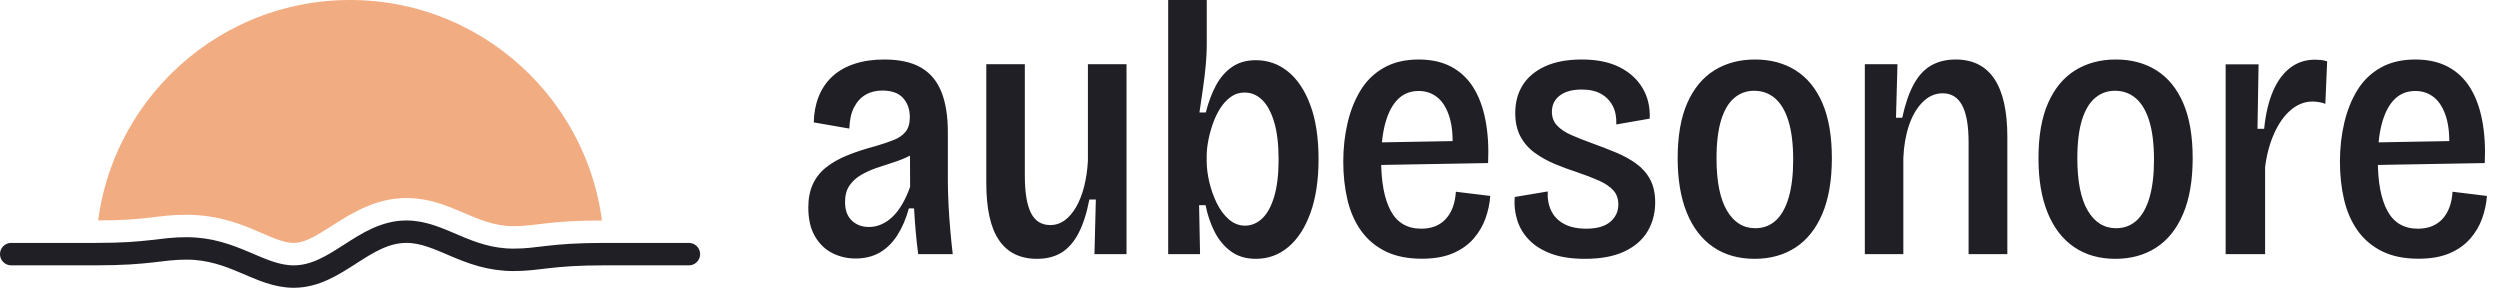
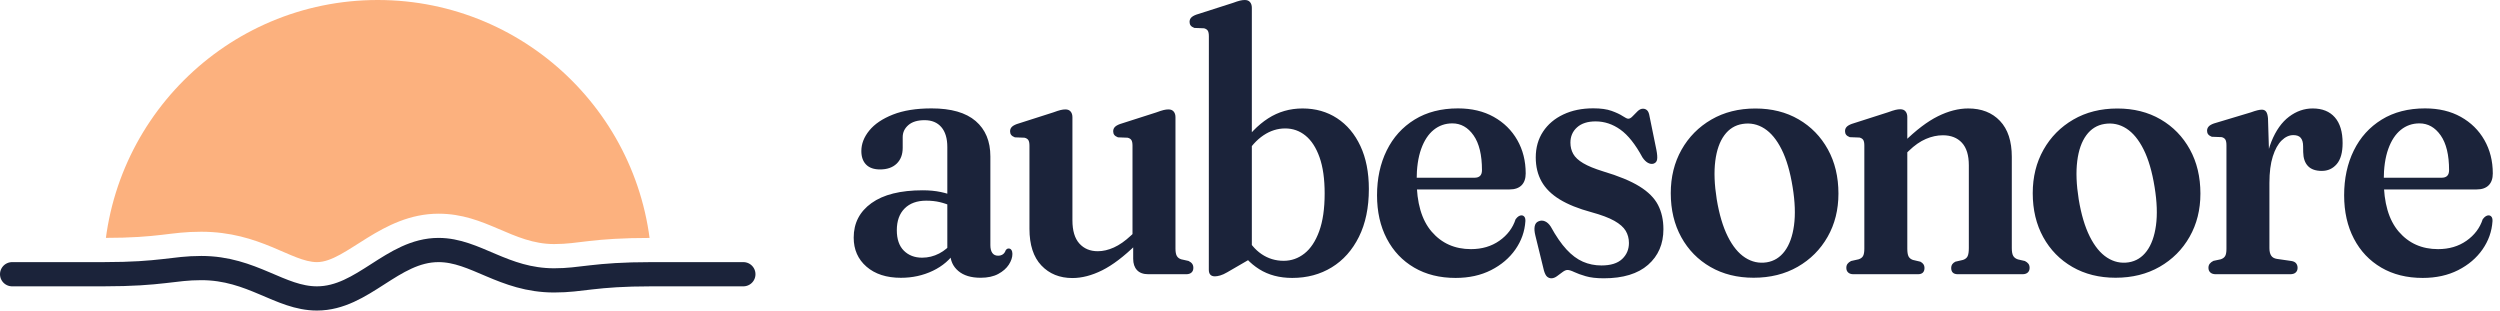
- <svg xmlns="http://www.w3.org/2000/svg" viewBox="-2197.03 -702.2 6908.03 795.2" role="img" aria-label="AubeSonore">
+ <svg xmlns="http://www.w3.org/2000/svg" viewBox="-4564.41 -1481.84 13509.41 1678.1" role="img" aria-label="AubeSonore">
  <clipPath id="l-sky">
-     <path d="M-2228.03 -93 L-1931.97 -93 C-1784.24 -93 -1764.2 -108.78 -1681.57 -108.78 C-1530.5 -108.78 -1450.51 -31 -1385.34 -31 C-1310.63 -31 -1220.35 -155 -1074.03 -155 C-952.69 -155 -884.62 -77.22 -778.08 -77.22 C-712.94 -77.22 -685.39 -93 -527.57 -93 L-231.5 -93 L-231.5 -1404.4 L-2228.03 -1404.4 Z" />
+     <path d="M-4629.83 -196.26 L-4005.05 -196.26 C-3693.29 -196.26 -3651.02 -229.55 -3476.65 -229.55 C-3157.83 -229.55 -2989.04 -65.42 -2851.51 -65.42 C-2693.84 -65.42 -2503.33 -327.09 -2194.56 -327.09 C-1938.5 -327.09 -1794.85 -162.96 -1570.01 -162.96 C-1432.56 -162.96 -1374.41 -196.26 -1041.37 -196.26 L-416.58 -196.26 L-416.58 -2963.68 L-4629.83 -2963.68 Z" />
  </clipPath>
  <g clip-path="url(#l-sky)">
-     <circle cx="-1229.77" cy="0" r="702.2" fill="#F2AC81" />
+     <circle cx="-2523.21" cy="0" r="1481.84" fill="#FCB17E" />
  </g>
-   <path d="M-2166.03 0 L-1931.97 0 C-1781.7 0 -1754.15 -15.78 -1681.52 -15.78 C-1551.23 -15.78 -1480.17 62 -1385.42 62 C-1267.12 62 -1192.41 -62 -1074.11 -62 C-979.36 -62 -908.3 15.78 -778.02 15.78 C-705.39 15.78 -677.84 0 -527.57 0 L-293.5 0" fill="none" stroke="#211F26" stroke-width="62" stroke-linecap="round" stroke-linejoin="round" />
-   <path d="M167 12.1Q132.4 12.1 102.75 -2.9Q73.1 -17.9 54.8 -49.25Q36.5 -80.6 36.5 -128.7Q36.5 -165.6 48.8 -192.75Q61.1 -219.9 85 -239.15Q108.9 -258.4 143.55 -272.6Q178.2 -286.8 222.8 -298.6Q251.9 -307.2 272.8 -315.5Q293.7 -323.8 305.35 -338.25Q317 -352.7 317 -378.8Q317 -410.4 298.5 -431.2Q280 -452 240.9 -452Q214.6 -452 194.65 -440.35Q174.7 -428.7 162.8 -405.45Q150.9 -382.2 149.9 -346.9L51.6 -364Q52.3 -403 65.15 -435.4Q78 -467.8 102.8 -490.8Q127.6 -513.8 164 -525.8Q200.4 -537.8 246 -537.8Q309.2 -537.8 347.6 -515.65Q386 -493.5 404.05 -448.85Q422.1 -404.2 422.1 -336.6V-203Q422.1 -174.4 423.9 -138.05Q425.7 -101.7 428.9 -65.55Q432.1 -29.4 435.6 0H340.1Q336 -31 333.25 -62.65Q330.5 -94.3 328.7 -126.4H314.4Q302.6 -83.5 282.5 -52.15Q262.4 -20.8 233.85 -4.35Q205.3 12.1 167 12.1ZM204.3 -75Q221.5 -75 237.85 -82Q254.2 -89 269 -103Q283.8 -117 296.15 -138.3Q308.5 -159.6 317.8 -185.8L317.4 -294.9L346.9 -296.5Q335 -280.9 315.1 -270.95Q295.2 -261 271.6 -253.5Q248 -246 224.55 -237.95Q201.1 -229.9 181.5 -218.3Q161.9 -206.7 149.95 -189Q138 -171.3 138 -143.7Q138 -110.6 156.65 -92.8Q175.3 -75 204.3 -75Z M668.5 13Q598.8 13 563.55 -38.3Q528.3 -89.6 528.3 -196.8V-524.8H634.8V-217.2Q634.8 -147.3 651.7 -113.8Q668.6 -80.3 705.2 -80.3Q727.1 -80.3 745.1 -93.55Q763.1 -106.8 776.7 -130.5Q790.3 -154.2 798.55 -186.45Q806.8 -218.7 809.1 -257.5V-524.8H915.8V-209.1V0H827.2L831 -150.9H813.1Q802.2 -94.2 783.05 -57.6Q763.9 -21 735.85 -4Q707.8 13 668.5 13Z M1273.1 13Q1232.1 13 1204 -7.8Q1175.9 -28.6 1158.9 -62.2Q1141.9 -95.8 1134.3 -135.1H1116.3L1119 0H1030.9V-263.6V-702.2H1137.5V-575.8Q1137.5 -553.2 1134.75 -522.85Q1132 -492.5 1127.2 -458.9Q1122.4 -425.3 1117.3 -391.5H1134.9Q1145.4 -433.3 1162.6 -465.6Q1179.8 -497.9 1206.95 -516.9Q1234.1 -535.9 1273.2 -535.9Q1322.8 -535.9 1361.7 -504.7Q1400.6 -473.5 1423.5 -412.45Q1446.4 -351.4 1446.4 -262.5Q1446.4 -175.8 1424.1 -114.05Q1401.8 -52.3 1362.9 -19.65Q1324 13 1273.1 13ZM1243.3 -78.7Q1269.2 -78.7 1290.25 -98.15Q1311.3 -117.6 1323.65 -158.4Q1336 -199.2 1336 -261.8Q1336 -324 1323.7 -365.05Q1311.4 -406.1 1290.4 -426.3Q1269.4 -446.5 1242 -446.5Q1220.5 -446.5 1203.6 -434.25Q1186.7 -422 1174.25 -402.15Q1161.8 -382.3 1153.65 -358.45Q1145.5 -334.6 1141.4 -312Q1137.3 -289.4 1137.3 -271.5V-257Q1137.3 -230 1144.55 -199.15Q1151.8 -168.3 1165.25 -140.8Q1178.7 -113.3 1198.6 -96Q1218.5 -78.7 1243.3 -78.7Z M1731.7 12.7Q1672.2 12.7 1630.65 -8.1Q1589.1 -28.9 1563.3 -65.5Q1537.5 -102.1 1526.1 -150.85Q1514.7 -199.6 1514.7 -255.2Q1514.7 -311.9 1526.65 -362.8Q1538.6 -413.7 1562.9 -453.2Q1587.2 -492.7 1627.25 -515.25Q1667.3 -537.8 1723 -537.8Q1775.3 -537.8 1812.95 -517.85Q1850.6 -497.9 1874.05 -460.5Q1897.5 -423.1 1907.7 -369.95Q1917.9 -316.8 1914.9 -251.6L1589.9 -245.9V-308.3L1842.1 -312.8L1816 -283.5Q1819.7 -340.8 1808.45 -377.75Q1797.2 -414.7 1775.2 -432.75Q1753.2 -450.8 1722.9 -450.8Q1689.3 -450.8 1666.5 -428.8Q1643.7 -406.8 1631.55 -364.35Q1619.4 -321.9 1619.4 -259.4Q1619.4 -168.4 1646 -119.35Q1672.6 -70.3 1730.1 -70.3Q1752.4 -70.3 1769.45 -77.35Q1786.5 -84.4 1798.6 -97.85Q1810.7 -111.3 1817.6 -130.25Q1824.5 -149.2 1825.8 -172.4L1920.9 -160.8Q1918.6 -129.4 1907.75 -98.85Q1896.9 -68.3 1874.9 -42.9Q1852.9 -17.5 1817.8 -2.4Q1782.7 12.7 1731.7 12.7Z M2182.5 13Q2127.6 13 2089.65 -1Q2051.7 -15 2028.3 -39.1Q2004.9 -63.2 1995.25 -94.35Q1985.6 -125.5 1988.5 -157.9L2079.7 -173.2Q2078.1 -143 2089.35 -119.75Q2100.6 -96.5 2124.9 -83.4Q2149.2 -70.3 2186 -70.3Q2230.4 -70.3 2252.6 -89.4Q2274.8 -108.5 2274.8 -136.9Q2274.8 -160.8 2260.95 -176.15Q2247.1 -191.5 2221.65 -202.9Q2196.2 -214.3 2161.2 -226.2Q2130 -236.3 2099.65 -248.95Q2069.3 -261.6 2044.1 -279.8Q2018.9 -298 2004.4 -324.85Q1989.9 -351.7 1989.9 -390.1Q1989.9 -434.3 2010.75 -467.3Q2031.6 -500.3 2072.8 -519.05Q2114 -537.8 2173.6 -537.8Q2235.4 -537.8 2277.15 -517.1Q2318.9 -496.4 2341.2 -459.75Q2363.5 -423.1 2361.5 -374.4L2269.1 -358.3Q2270.4 -387.7 2259.6 -409Q2248.8 -430.3 2227.5 -442.55Q2206.2 -454.8 2173.6 -454.8Q2134.7 -454.8 2112.95 -438.15Q2091.2 -421.5 2091.2 -393.2Q2091.2 -370.7 2105.4 -355.45Q2119.6 -340.2 2145 -329Q2170.4 -317.8 2204 -305.7Q2237.9 -293.5 2269.2 -280.4Q2300.5 -267.3 2324.75 -249.6Q2349 -231.9 2362.8 -206.1Q2376.6 -180.3 2376.6 -142.5Q2376.6 -98.5 2355.7 -63.15Q2334.8 -27.8 2291.7 -7.4Q2248.6 13 2182.5 13Z M2651.3 13Q2584.7 13 2537 -19.6Q2489.3 -52.2 2464 -114.35Q2438.7 -176.5 2438.7 -265Q2438.7 -357.5 2465.4 -417.8Q2492.1 -478.1 2540.25 -507.95Q2588.4 -537.8 2652.6 -537.8Q2717.2 -537.8 2765 -507.6Q2812.8 -477.4 2838.8 -417Q2864.8 -356.6 2864.8 -265.4Q2864.8 -173.1 2838.35 -111.1Q2811.9 -49.1 2763.95 -18.05Q2716 13 2651.3 13ZM2653.2 -71.6Q2686.5 -71.6 2709.85 -92.95Q2733.2 -114.3 2745.55 -156.65Q2757.9 -199 2757.9 -260.6Q2757.9 -325.3 2744.95 -367.5Q2732 -409.7 2707.8 -430.55Q2683.6 -451.4 2649.7 -451.4Q2619 -451.4 2595.45 -431.85Q2571.9 -412.3 2559 -371Q2546.1 -329.7 2546.1 -264.3Q2546.1 -169.4 2574.75 -120.5Q2603.4 -71.6 2653.2 -71.6Z M2955.9 0V-339.1V-524.8H3046.1L3042 -376.8H3059.3Q3071.2 -432.5 3090.6 -468.5Q3110 -504.5 3138.9 -521.15Q3167.8 -537.8 3206.7 -537.8Q3278 -537.8 3313.85 -484.15Q3349.7 -430.5 3349.7 -323.8V0H3242.6V-309.1Q3242.6 -378.3 3224.7 -411.35Q3206.8 -444.4 3171.2 -444.4Q3139.7 -444.4 3115.45 -419.9Q3091.2 -395.4 3077.75 -355.25Q3064.3 -315.1 3062.3 -265.4V0Z M3648.3 13Q3581.7 13 3534 -19.6Q3486.3 -52.2 3461 -114.35Q3435.7 -176.5 3435.7 -265Q3435.7 -357.5 3462.4 -417.8Q3489.1 -478.1 3537.25 -507.95Q3585.4 -537.8 3649.6 -537.8Q3714.2 -537.8 3762 -507.6Q3809.8 -477.4 3835.8 -417Q3861.8 -356.6 3861.8 -265.4Q3861.8 -173.1 3835.35 -111.1Q3808.9 -49.1 3760.95 -18.05Q3713 13 3648.3 13ZM3650.2 -71.6Q3683.5 -71.6 3706.85 -92.95Q3730.2 -114.3 3742.55 -156.65Q3754.9 -199 3754.9 -260.6Q3754.9 -325.3 3741.95 -367.5Q3729 -409.7 3704.8 -430.55Q3680.6 -451.4 3646.7 -451.4Q3616 -451.4 3592.45 -431.85Q3568.9 -412.3 3556 -371Q3543.1 -329.7 3543.1 -264.3Q3543.1 -169.4 3571.75 -120.5Q3600.4 -71.6 3650.2 -71.6Z M3952.9 0V-300.7V-524.5H4043.9L4040.9 -346.3H4059.3Q4065.4 -407.8 4083.75 -450.25Q4102.1 -492.7 4131.5 -515Q4160.9 -537.3 4199.3 -537.3Q4206.6 -537.3 4215.4 -536.5Q4224.2 -535.7 4233.4 -532.7L4228.4 -415.3Q4220.6 -418.5 4210.75 -420.05Q4200.9 -421.6 4192.8 -421.6Q4160.8 -421.6 4133.45 -398.65Q4106.1 -375.7 4087.3 -334.2Q4068.5 -292.7 4061.9 -240V0Z M4485.7 12.7Q4426.2 12.7 4384.65 -8.1Q4343.1 -28.9 4317.3 -65.5Q4291.5 -102.1 4280.1 -150.85Q4268.7 -199.6 4268.7 -255.2Q4268.7 -311.9 4280.65 -362.8Q4292.6 -413.7 4316.9 -453.2Q4341.2 -492.7 4381.25 -515.25Q4421.3 -537.8 4477 -537.8Q4529.3 -537.8 4566.95 -517.85Q4604.6 -497.9 4628.05 -460.5Q4651.5 -423.1 4661.7 -369.95Q4671.9 -316.8 4668.9 -251.6L4343.9 -245.9V-308.3L4596.1 -312.8L4570 -283.5Q4573.7 -340.8 4562.45 -377.75Q4551.2 -414.7 4529.2 -432.75Q4507.2 -450.8 4476.9 -450.8Q4443.3 -450.8 4420.5 -428.8Q4397.7 -406.8 4385.55 -364.35Q4373.4 -321.9 4373.4 -259.4Q4373.4 -168.4 4400 -119.35Q4426.6 -70.3 4484.1 -70.3Q4506.4 -70.3 4523.45 -77.35Q4540.5 -84.4 4552.6 -97.85Q4564.7 -111.3 4571.6 -130.25Q4578.5 -149.2 4579.8 -172.4L4674.9 -160.8Q4672.6 -129.4 4661.75 -98.85Q4650.9 -68.3 4628.9 -42.9Q4606.9 -17.5 4571.8 -2.4Q4536.7 12.7 4485.7 12.7Z" fill="#211F26" />
+   <path d="M-4498.99 0 L-4005.05 0 C-3687.93 0 -3629.79 -33.3 -3476.52 -33.3 C-3201.59 -33.3 -3051.63 130.84 -2851.68 130.84 C-2602.04 130.84 -2444.37 -130.84 -2194.73 -130.84 C-1994.78 -130.84 -1844.82 33.3 -1569.89 33.3 C-1416.62 33.3 -1358.48 0 -1041.37 0 L-547.42 0" fill="none" stroke="#1B233A" stroke-width="130.84" stroke-linecap="round" stroke-linejoin="round" />
+   <path d="M570.65 -113.49V-132.72L554.68 -132.22V-687.31Q554.68 -757.31 522.43 -794.87Q490.18 -832.43 431.96 -832.43Q374.49 -832.43 344.02 -805.76Q313.56 -779.09 313.56 -741.06V-682.95Q313.56 -628.85 281.01 -597.54Q248.46 -566.23 191.26 -566.23Q141.59 -566.23 115.84 -592.47Q90.1 -618.72 90.1 -665.65Q90.1 -723.83 133.09 -776.57Q176.08 -829.3 260.72 -862.71Q345.36 -896.11 469.5 -896.11Q628.31 -896.11 707.82 -827.78Q787.32 -759.46 787.32 -636.45V-156.9Q787.32 -129.82 797.8 -114.95Q808.27 -100.09 829.12 -100.09Q843.69 -100.09 854.36 -107.23Q865.02 -114.38 870.14 -129.36Q873.1 -133.69 876.94 -136.36Q880.78 -139.03 885.94 -139.03Q895.79 -139.03 901.1 -130.85Q906.41 -122.67 906.41 -109.9Q906.41 -81.82 887.22 -51.96Q868.03 -22.1 829.84 -1.49Q791.65 19.12 734.46 19.12Q657.22 19.12 613.94 -17.62Q570.65 -54.36 570.65 -113.49ZM48.73 -197.78Q48.73 -315.26 144.98 -384.39Q241.22 -453.52 421.98 -453.52Q475.21 -453.52 519.28 -444.25Q563.36 -434.99 596.8 -419.81L580.63 -366.59Q548.32 -381.43 514.78 -389.44Q481.25 -397.45 440.59 -397.45Q366.07 -397.45 323.92 -355.32Q281.77 -313.18 281.77 -237.82Q281.77 -165.21 319.78 -127.31Q357.78 -89.4 418.57 -89.4Q467.09 -89.4 510.63 -112Q554.18 -134.61 583.07 -173.93L600.2 -125.23Q555.84 -56.53 476.6 -18.62Q397.35 19.3 304.02 19.3Q187.32 19.3 118.02 -40.74Q48.73 -100.77 48.73 -197.78Z M1559.06 -83.25V-169.38L1555.36 -175.58V-694.04Q1555.36 -715.54 1549.44 -724.76Q1543.51 -733.98 1529.36 -737.67L1476.86 -739.69Q1462.82 -745.07 1456.92 -752.85Q1451.02 -760.63 1451.02 -772.22Q1451.02 -785.5 1459.26 -794.76Q1467.49 -804.02 1487.58 -811.53L1683.75 -874.36Q1709.78 -884.02 1723.77 -887.3Q1737.75 -890.57 1749.78 -890.57Q1768.27 -890.57 1777.91 -879Q1787.55 -867.42 1787.55 -848.63V-138.56Q1787.55 -111.12 1794.99 -98.45Q1802.42 -85.77 1818.27 -80.67L1858.22 -71.76Q1871.42 -65.29 1877.78 -56.54Q1884.15 -47.78 1884.15 -34.46Q1884.15 -18.25 1874.05 -9.12Q1863.95 0 1845.58 0H1641.01Q1600.46 0 1579.76 -22.14Q1559.06 -44.29 1559.06 -83.25ZM998.53 -245.68V-694.04Q998.53 -715.54 992.52 -724.76Q986.5 -733.98 972.18 -737.67L919.67 -739.69Q905.64 -745.07 899.74 -752.85Q893.84 -760.63 893.84 -772.22Q893.84 -785.5 902.07 -794.76Q910.3 -804.02 930.4 -811.53L1126.92 -874.36Q1153.17 -884.02 1167.05 -887.3Q1180.92 -890.57 1192.95 -890.57Q1211.44 -890.57 1221.08 -879Q1230.72 -867.42 1230.72 -848.63V-291.11Q1230.72 -207.41 1268.21 -165.86Q1305.7 -124.31 1367.64 -124.31Q1410.02 -124.31 1454.89 -144.55Q1499.76 -164.8 1546.81 -208.9L1579.78 -239.53L1613.78 -197.98L1575.69 -160.88Q1475.09 -62.73 1391.28 -21.06Q1307.47 20.61 1230.68 20.61Q1127.3 20.61 1062.92 -47.35Q998.53 -115.31 998.53 -245.68Z M2200.23 -1439.91V-87.72L2067.2 -10.51Q2046.27 1.78 2029.45 6.62Q2012.62 11.46 2000.87 11.46Q1984.35 11.46 1976.06 2.51Q1967.78 -6.43 1967.78 -23.92L1968.04 -1285.32Q1968.04 -1306.81 1962.12 -1316.03Q1956.19 -1325.25 1942.04 -1328.95L1889.54 -1330.96Q1875.5 -1336.34 1869.6 -1344.12Q1863.7 -1351.91 1863.7 -1363.49Q1863.7 -1376.77 1871.94 -1386.03Q1880.17 -1395.3 1900.26 -1402.8L2096.43 -1465.63Q2122.68 -1475.3 2136.56 -1478.57Q2150.43 -1481.84 2162.46 -1481.84Q2180.95 -1481.84 2190.59 -1470.27Q2200.23 -1458.7 2200.23 -1439.91ZM2163.15 -639.52 2134.65 -683.64Q2204.84 -788.44 2288.26 -842.1Q2371.67 -895.76 2474.3 -895.76Q2579.77 -895.76 2660.56 -842.97Q2741.35 -790.18 2786.97 -692.69Q2832.6 -595.2 2832.6 -460.61Q2832.6 -309.86 2778.95 -202.06Q2725.3 -94.26 2631.92 -37.13Q2538.55 20 2418.66 20Q2315.39 20 2240.5 -27.03Q2165.61 -74.06 2118.54 -157.47L2163.47 -215.99Q2199.24 -144.9 2252.83 -108.69Q2306.41 -72.49 2372.11 -72.49Q2434.44 -72.49 2484.6 -112.01Q2534.75 -151.53 2564.23 -232.41Q2593.71 -313.28 2593.71 -436.22Q2593.71 -554.03 2566.08 -631.84Q2538.46 -709.65 2490.61 -748.72Q2442.77 -787.79 2380.52 -787.79Q2318.61 -787.79 2263.28 -750.81Q2207.95 -713.84 2163.15 -639.52Z M3680.06 -544.7Q3680.06 -502.96 3657.74 -480.56Q3635.42 -458.16 3593.19 -458.16H3033.55V-521.44H3403.84Q3443.82 -521.44 3443.82 -562.26Q3443.82 -685.76 3398.32 -750.45Q3352.83 -815.14 3283.62 -815.14Q3226.42 -815.14 3183.07 -780.16Q3139.72 -745.19 3115.25 -677.01Q3090.78 -608.83 3090.78 -508.73Q3090.78 -324.38 3171.98 -229.99Q3253.18 -135.61 3384.2 -135.61Q3473.47 -135.61 3538 -180.95Q3602.53 -226.29 3625.6 -297.16Q3634.63 -308.96 3642.33 -313.53Q3650.02 -318.1 3657.17 -318.1Q3666.81 -318.1 3672.98 -310.44Q3679.16 -302.78 3678.45 -286.64Q3673.09 -203.72 3624.5 -134.01Q3575.92 -64.3 3492.95 -22.15Q3409.98 20 3301.24 20Q3173.02 20 3077.56 -35.73Q2982.1 -91.46 2929.43 -192.2Q2876.76 -292.95 2876.76 -426.45Q2876.76 -562.68 2929.04 -668.81Q2981.32 -774.94 3079.6 -835.52Q3177.87 -896.11 3314.19 -896.11Q3425.16 -896.11 3507.25 -850.3Q3589.34 -804.5 3634.7 -724.92Q3680.06 -645.35 3680.06 -544.7Z M4057.89 -825.83Q3993.53 -825.83 3957.65 -793.7Q3921.76 -761.56 3921.76 -710.71Q3921.76 -677.22 3937.05 -650Q3952.34 -622.79 3990.81 -600.01Q4029.28 -577.23 4098.14 -555.89Q4223.83 -518.5 4294.87 -474.63Q4365.9 -430.77 4395.1 -374.35Q4424.29 -317.94 4424.29 -243.31Q4424.29 -123.5 4341.33 -50.74Q4258.37 22.02 4101.8 22.02Q4043.35 22.02 4004.68 10.76Q3966 -0.49 3942.48 -11.74Q3918.97 -22.99 3905.96 -22.99Q3894.14 -22.99 3879.29 -11.74Q3864.43 -0.49 3848.91 10.76Q3833.39 22.02 3818.8 22.02Q3806.35 22.02 3796.23 13.68Q3786.11 5.35 3778.83 -19.18L3732.43 -208.55Q3724.81 -239.02 3728.69 -258.99Q3732.58 -278.95 3749.06 -285.78Q3766.68 -293.62 3784.32 -285.92Q3801.96 -278.23 3815.33 -257.53Q3858.06 -179.75 3900.56 -133.77Q3943.05 -87.78 3989.47 -67.58Q4035.9 -47.38 4089.34 -47.38Q4164.22 -47.38 4201.1 -82.03Q4237.98 -116.69 4237.98 -168.75Q4237.98 -205.06 4220.56 -234.44Q4203.13 -263.82 4159.07 -288.62Q4115.01 -313.41 4034.58 -335.38Q3930.46 -363.51 3864 -404.1Q3797.55 -444.69 3766 -500.92Q3734.44 -557.14 3734.44 -631.04Q3734.44 -710.75 3773.74 -770.34Q3813.04 -829.94 3883.25 -863.2Q3953.46 -896.46 4045 -896.46Q4106.09 -896.46 4144.56 -882.58Q4183.04 -868.69 4204.28 -854.5Q4225.53 -840.31 4234.57 -840.31Q4245.6 -840.31 4258.3 -853.99Q4271 -867.66 4285.02 -881.04Q4299.04 -894.42 4313.75 -894.42Q4327.08 -894.42 4336.33 -885.54Q4345.58 -876.66 4349.13 -854.47L4386.2 -672.77Q4393.07 -637.84 4390.22 -620.24Q4387.37 -602.63 4370.32 -597.26Q4356.18 -593.46 4340.54 -601.96Q4324.91 -610.46 4310.92 -631.45Q4253.65 -737.35 4191.51 -781.59Q4129.38 -825.83 4057.89 -825.83Z M4921.33 -895.5Q5053.95 -895.5 5154.92 -836.82Q5255.9 -778.14 5313 -674.62Q5370.1 -571.1 5370.1 -435.71Q5370.1 -305.02 5311.6 -202.16Q5253.1 -99.3 5149.9 -40.15Q5046.7 18.99 4911.72 18.99Q4779.43 18.99 4678.47 -39.2Q4577.5 -97.39 4520.75 -200.33Q4464 -303.26 4464 -437.94Q4464 -569.41 4522.11 -672.6Q4580.22 -775.78 4683.27 -835.64Q4786.31 -895.5 4921.33 -895.5ZM4982.16 -64.23Q5041.9 -73.68 5079.98 -124.97Q5118.06 -176.26 5130 -263.99Q5141.94 -351.73 5122.55 -470.8Q5102.71 -594.96 5063.2 -674.04Q5023.7 -753.12 4969.64 -787.6Q4915.58 -822.07 4852.26 -812.13Q4791.51 -802.71 4753.52 -750.99Q4715.54 -699.26 4704.52 -611.53Q4693.5 -523.8 4712.32 -405.43Q4732.49 -283.02 4772.21 -203.68Q4811.92 -124.34 4866.07 -89.56Q4920.22 -54.77 4982.16 -64.23Z M5742.21 -849.53V-138.56Q5742.21 -109.85 5748.74 -96.6Q5755.28 -83.35 5772.25 -77.31L5812.87 -67.73Q5835.11 -56.25 5835.11 -34.46Q5835.11 0 5799.56 0H5450.93Q5433.14 0 5422.92 -9.12Q5412.71 -18.25 5412.71 -34.46Q5412.71 -47.43 5419.08 -56.1Q5425.45 -64.77 5438.3 -71.41L5479.3 -80.67Q5496.16 -86.04 5503.09 -98.45Q5510.02 -110.85 5510.02 -138.2V-694.94Q5510.02 -716.44 5504.09 -725.66Q5498.17 -734.87 5484.02 -738.57L5431.51 -740.59Q5417.48 -745.96 5411.58 -753.75Q5405.68 -761.53 5405.68 -773.11Q5405.68 -786.39 5413.91 -795.66Q5422.14 -804.92 5442.24 -812.42L5638.41 -875.26Q5664.66 -884.92 5678.53 -888.19Q5692.41 -891.46 5704.44 -891.46Q5722.93 -891.46 5732.57 -879.89Q5742.21 -868.32 5742.21 -849.53ZM5718.91 -636.67 5684.9 -676.21 5722.74 -713.31Q5822.74 -811.62 5907.74 -853.69Q5992.73 -895.76 6071.37 -895.76Q6179.05 -895.76 6242.96 -828.5Q6306.88 -761.23 6306.88 -634.22V-141.02Q6306.88 -112.09 6314.71 -98.8Q6322.54 -85.51 6340.41 -79.97L6377.54 -71.41Q6390.39 -64.94 6396.76 -56.27Q6403.13 -47.61 6403.13 -34.46Q6403.13 -18.25 6393.03 -9.12Q6382.93 0 6364.55 0H6015.22Q5979.32 0 5979.32 -34.46Q5979.32 -56.25 6001.91 -67.73L6043.23 -77.31Q6061.84 -83.53 6068.26 -97.65Q6074.69 -111.78 6074.69 -141.02V-588.79Q6074.69 -670.07 6037.28 -710.46Q5999.86 -750.84 5934.41 -750.84Q5888.71 -750.84 5842.52 -730.99Q5796.32 -711.13 5751.09 -667.31Z M6877.33 -895.5Q7009.95 -895.5 7110.92 -836.82Q7211.9 -778.14 7269 -674.62Q7326.1 -571.1 7326.1 -435.71Q7326.1 -305.02 7267.6 -202.16Q7209.1 -99.3 7105.9 -40.15Q7002.7 18.99 6867.72 18.99Q6735.43 18.99 6634.47 -39.2Q6533.5 -97.39 6476.75 -200.33Q6420 -303.26 6420 -437.94Q6420 -569.41 6478.11 -672.6Q6536.22 -775.78 6639.27 -835.64Q6742.31 -895.5 6877.33 -895.5ZM6938.16 -64.23Q6997.9 -73.68 7035.98 -124.97Q7074.06 -176.26 7086 -263.99Q7097.94 -351.73 7078.55 -470.8Q7058.71 -594.96 7019.2 -674.04Q6979.7 -753.12 6925.64 -787.6Q6871.58 -822.07 6808.26 -812.13Q6747.51 -802.71 6709.52 -750.99Q6671.54 -699.26 6660.52 -611.53Q6649.5 -523.8 6668.32 -405.43Q6688.49 -283.02 6728.21 -203.68Q6767.92 -124.34 6822.07 -89.56Q6876.22 -54.77 6938.16 -64.23Z M7673.59 -490.7Q7673.59 -627.05 7709.8 -716.88Q7746.01 -806.7 7805.08 -851.23Q7864.15 -895.76 7932.87 -895.76Q8010.45 -895.76 8052.46 -847.8Q8094.48 -799.85 8094.48 -708.78Q8094.48 -632.32 8062.88 -595.31Q8031.29 -558.3 7982.05 -558.3Q7932.28 -558.3 7907.34 -584.47Q7882.41 -610.65 7881.51 -659.79L7881.06 -692.02Q7880.84 -722.07 7868.31 -736.9Q7855.78 -751.73 7828.27 -751.73Q7794.62 -751.73 7765.08 -722.87Q7735.54 -694.02 7717.27 -636.6Q7698.99 -579.18 7698.99 -493.38ZM7691.26 -842.81 7698.99 -589.5V-140.8Q7698.99 -115.45 7708.21 -100.93Q7717.44 -86.41 7738.89 -82.91L7817.64 -71.53Q7835.32 -68.85 7843.25 -58.82Q7851.19 -48.79 7851.19 -34.46Q7851.19 -18.92 7841.15 -9.46Q7831.1 0 7811.16 0H7408.69Q7390.27 0 7379.88 -9.32Q7369.5 -18.65 7369.5 -34.64Q7369.5 -47.78 7376.38 -56.65Q7383.26 -65.52 7396.41 -72.16L7436.08 -80.67Q7452.94 -86.37 7459.87 -98.39Q7466.8 -110.4 7466.8 -136.86V-696.28Q7466.8 -718 7460.99 -727.56Q7455.18 -737.11 7441.02 -740.81L7387.4 -742.83Q7374.04 -748.2 7368.03 -755.99Q7362.02 -763.77 7362.02 -775.13Q7362.02 -788.19 7370.42 -797.84Q7378.82 -807.5 7399.02 -814.66L7598.44 -874.58Q7620.66 -882.68 7634.59 -885.95Q7648.52 -889.22 7658.2 -889.22Q7672.88 -889.22 7680.9 -878.77Q7688.91 -868.32 7691.26 -842.81Z M8906.06 -544.7Q8906.06 -502.96 8883.74 -480.56Q8861.42 -458.16 8819.19 -458.16H8259.55V-521.44H8629.84Q8669.82 -521.44 8669.82 -562.26Q8669.82 -685.76 8624.32 -750.45Q8578.83 -815.14 8509.62 -815.14Q8452.42 -815.14 8409.07 -780.16Q8365.72 -745.19 8341.25 -677.01Q8316.78 -608.83 8316.78 -508.73Q8316.78 -324.38 8397.98 -229.99Q8479.18 -135.61 8610.2 -135.61Q8699.47 -135.61 8764 -180.95Q8828.53 -226.29 8851.6 -297.16Q8860.63 -308.96 8868.33 -313.53Q8876.02 -318.1 8883.17 -318.1Q8892.81 -318.1 8898.98 -310.44Q8905.16 -302.78 8904.45 -286.64Q8899.09 -203.72 8850.5 -134.01Q8801.92 -64.3 8718.95 -22.15Q8635.98 20 8527.24 20Q8399.02 20 8303.56 -35.73Q8208.1 -91.46 8155.43 -192.2Q8102.76 -292.95 8102.76 -426.45Q8102.76 -562.68 8155.04 -668.81Q8207.32 -774.94 8305.6 -835.52Q8403.87 -896.11 8540.19 -896.11Q8651.16 -896.11 8733.25 -850.3Q8815.34 -804.5 8860.7 -724.92Q8906.06 -645.35 8906.06 -544.7Z" fill="#1B233A" />
</svg>
